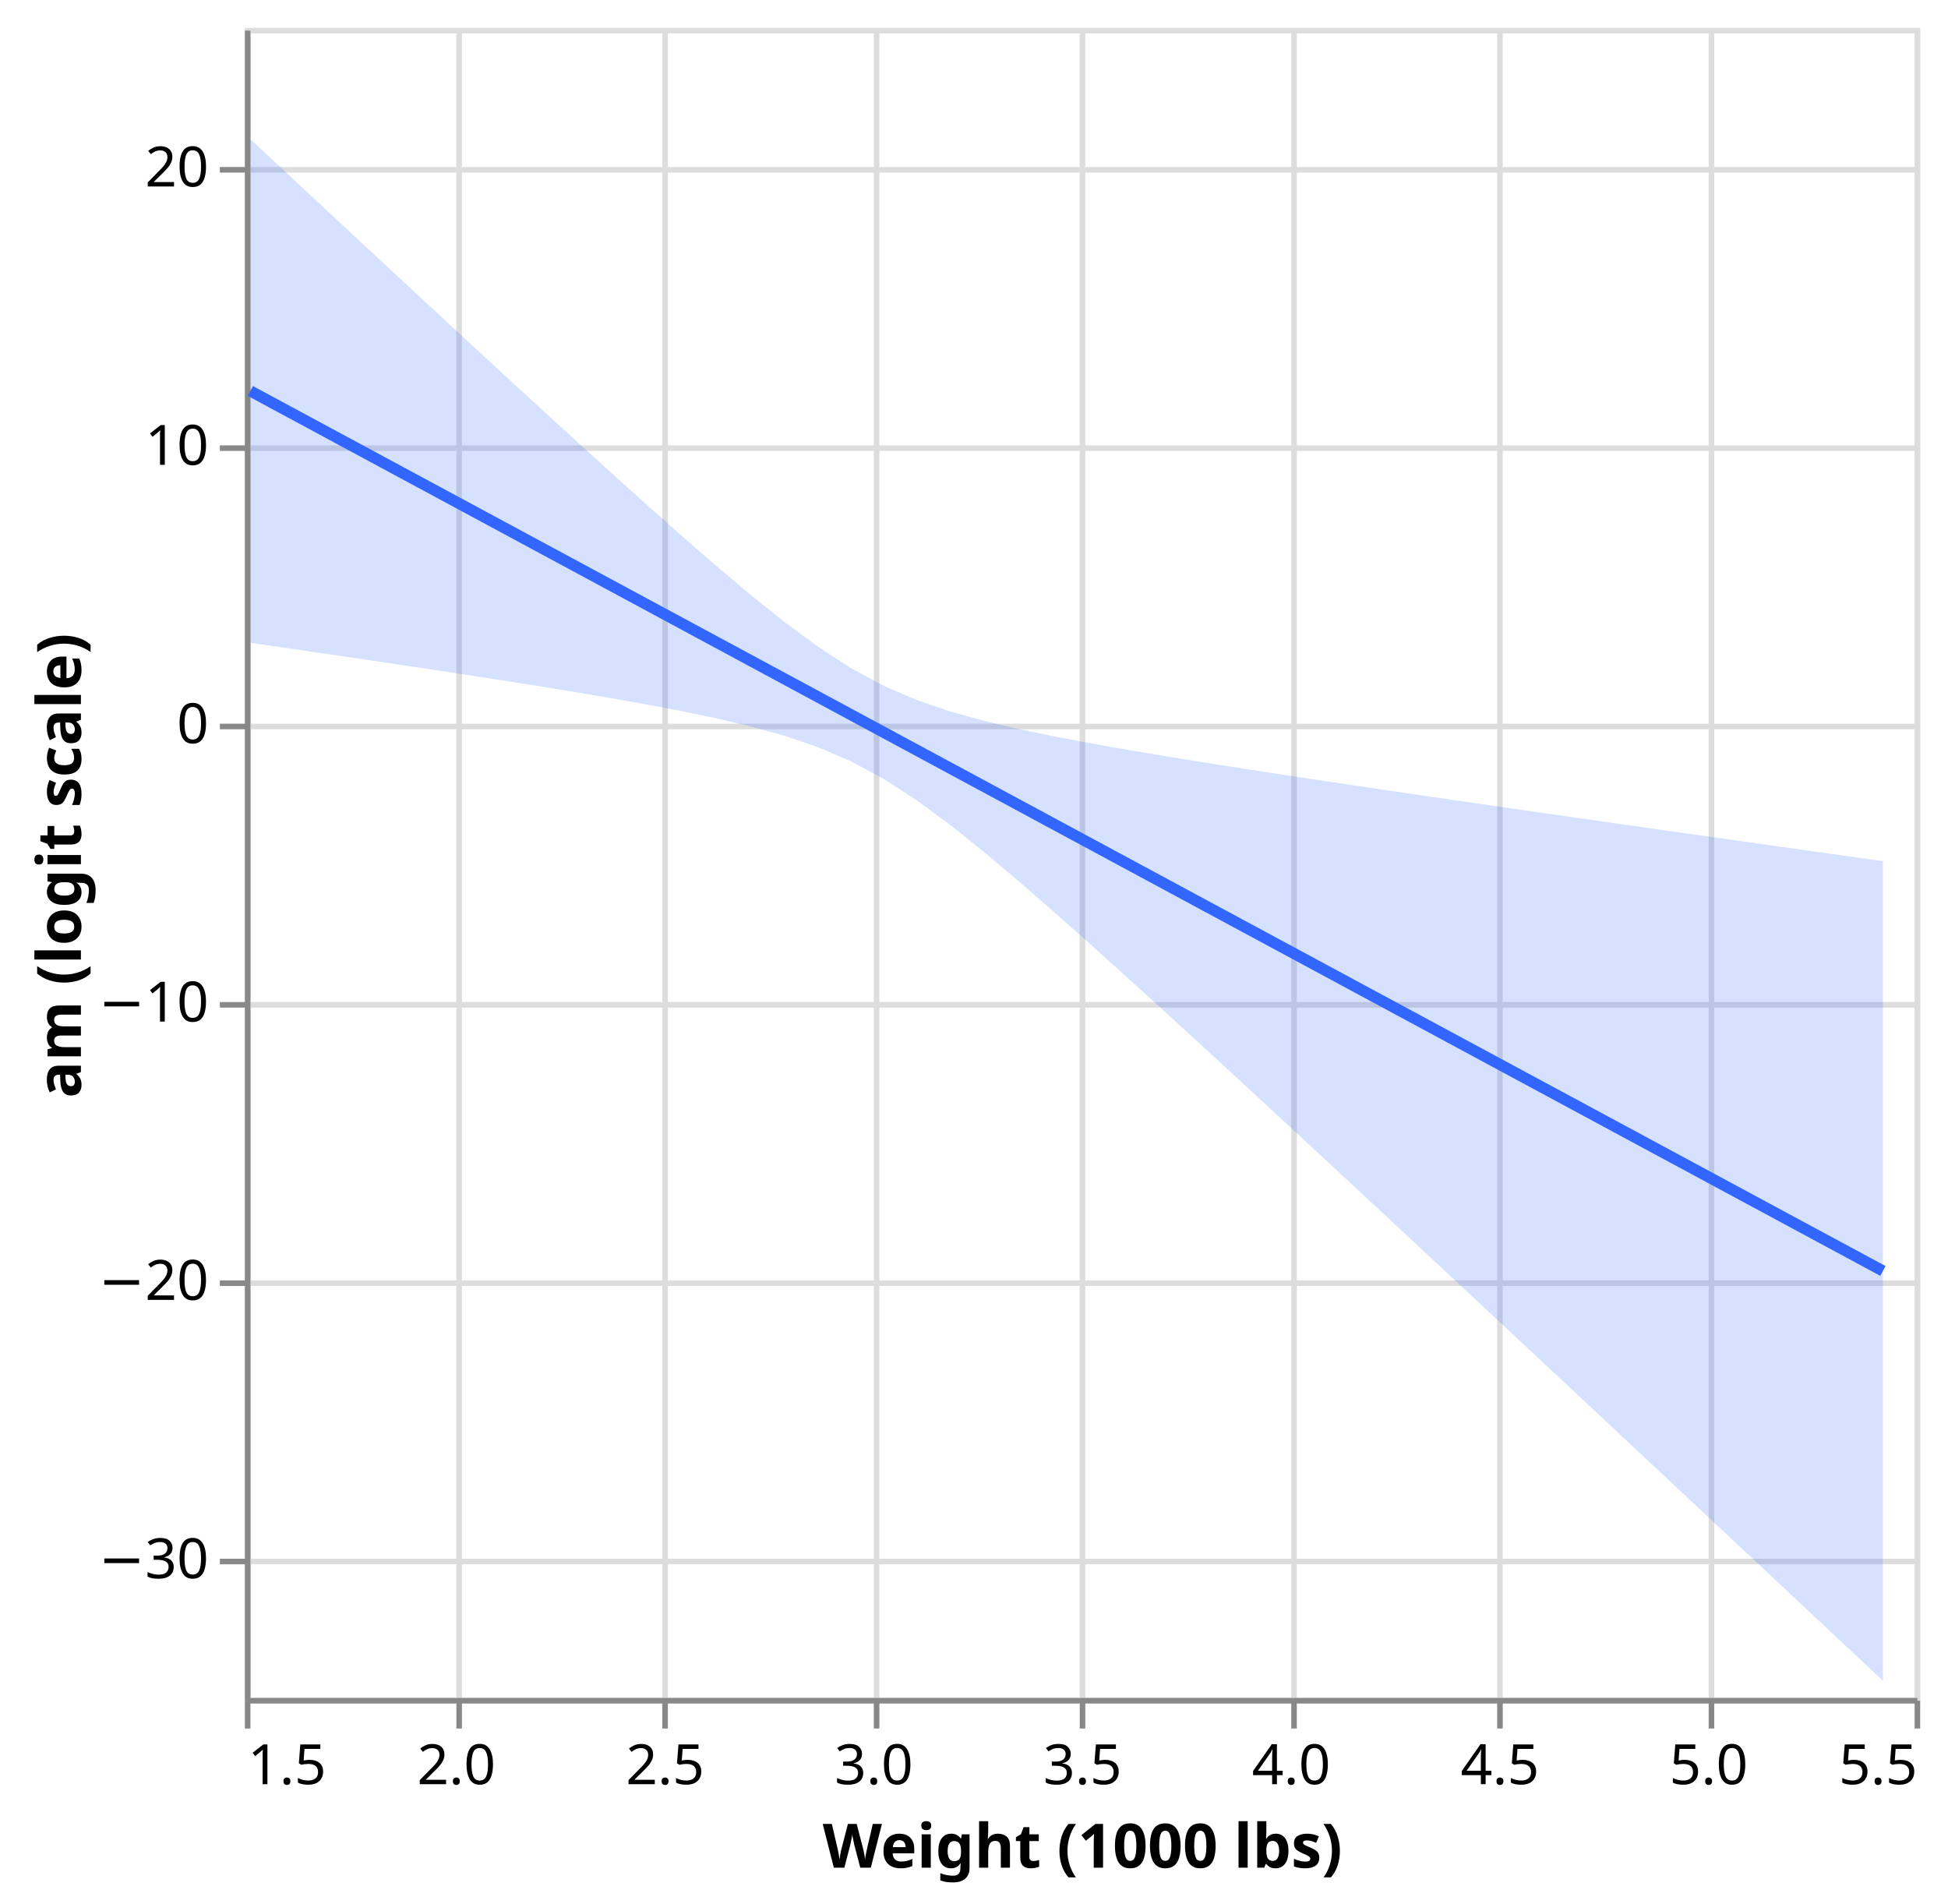
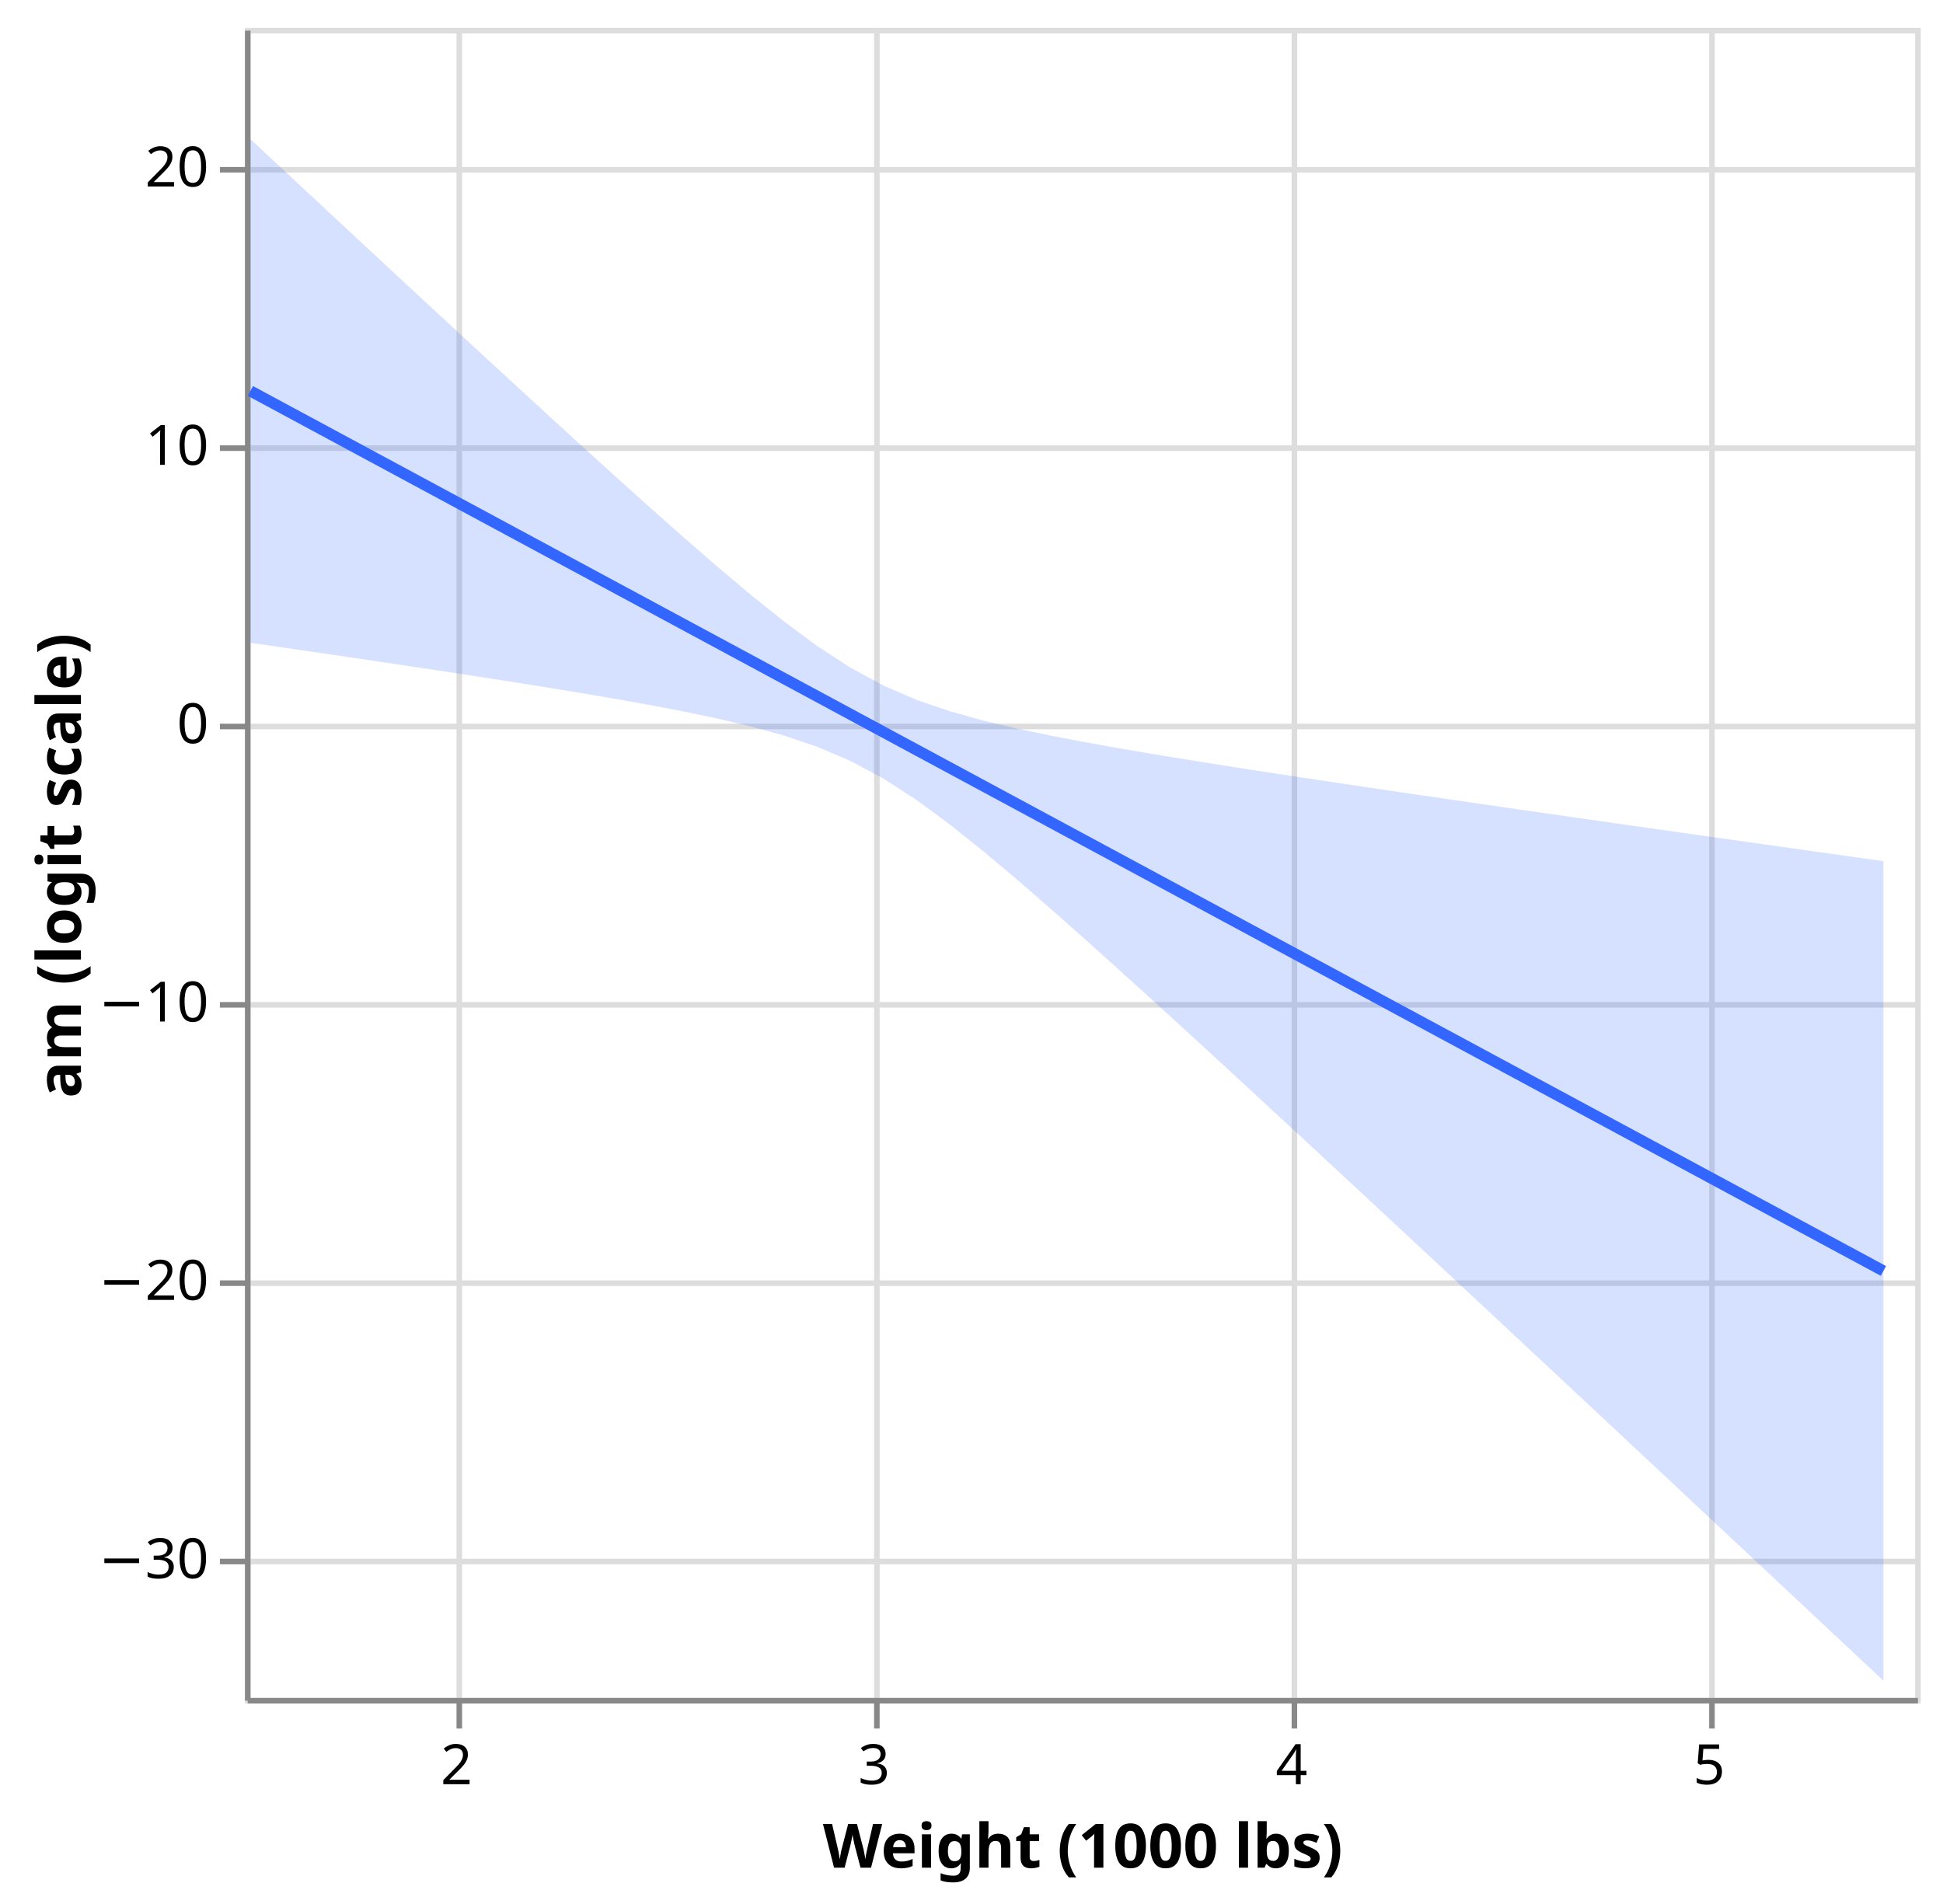
- <svg xmlns="http://www.w3.org/2000/svg" version="1.1" class="marks" width="350" height="342" viewBox="0 0 350 342">
-   <rect width="350" height="342" fill="white" />
+ <svg xmlns="http://www.w3.org/2000/svg" version="1.1" class="marks" width="349" height="342" viewBox="0 0 349 342">
+   <rect width="349" height="342" fill="white" />
  <g fill="none" stroke-miterlimit="10" transform="translate(44,5)">
    <g class="mark-group role-frame root" role="graphics-object" aria-roledescription="group mark container">
      <g transform="translate(0,0)">
        <path class="background" aria-hidden="true" d="M0.5,0.5h300v300h-300Z" stroke="#ddd" />
        <g>
          <g class="mark-group role-axis" aria-hidden="true">
            <g transform="translate(0.5,300.5)">
              <path class="background" aria-hidden="true" d="M0,0h0v0h0Z" pointer-events="none" />
              <g>
                <g class="mark-rule role-axis-grid" pointer-events="none">
-                   <line transform="translate(0,-300)" x2="0" y2="300" stroke="#ddd" stroke-width="1" opacity="1" />
                  <line transform="translate(38,-300)" x2="0" y2="300" stroke="#ddd" stroke-width="1" opacity="1" />
-                   <line transform="translate(75,-300)" x2="0" y2="300" stroke="#ddd" stroke-width="1" opacity="1" />
                  <line transform="translate(113,-300)" x2="0" y2="300" stroke="#ddd" stroke-width="1" opacity="1" />
-                   <line transform="translate(150,-300)" x2="0" y2="300" stroke="#ddd" stroke-width="1" opacity="1" />
                  <line transform="translate(188,-300)" x2="0" y2="300" stroke="#ddd" stroke-width="1" opacity="1" />
-                   <line transform="translate(225,-300)" x2="0" y2="300" stroke="#ddd" stroke-width="1" opacity="1" />
                  <line transform="translate(263,-300)" x2="0" y2="300" stroke="#ddd" stroke-width="1" opacity="1" />
-                   <line transform="translate(300,-300)" x2="0" y2="300" stroke="#ddd" stroke-width="1" opacity="1" />
                </g>
              </g>
              <path class="foreground" aria-hidden="true" d="" pointer-events="none" display="none" />
            </g>
          </g>
          <g class="mark-group role-axis" aria-hidden="true">
            <g transform="translate(0.5,0.5)">
              <path class="background" aria-hidden="true" d="M0,0h0v0h0Z" pointer-events="none" />
              <g>
                <g class="mark-rule role-axis-grid" pointer-events="none">
                  <line transform="translate(0,275)" x2="300" y2="0" stroke="#ddd" stroke-width="1" opacity="1" />
                  <line transform="translate(0,225)" x2="300" y2="0" stroke="#ddd" stroke-width="1" opacity="1" />
                  <line transform="translate(0,175)" x2="300" y2="0" stroke="#ddd" stroke-width="1" opacity="1" />
                  <line transform="translate(0,125)" x2="300" y2="0" stroke="#ddd" stroke-width="1" opacity="1" />
                  <line transform="translate(0,75)" x2="300" y2="0" stroke="#ddd" stroke-width="1" opacity="1" />
                  <line transform="translate(0,25)" x2="300" y2="0" stroke="#ddd" stroke-width="1" opacity="1" />
                </g>
              </g>
              <path class="foreground" aria-hidden="true" d="" pointer-events="none" display="none" />
            </g>
          </g>
          <g class="mark-group role-axis" role="graphics-symbol" aria-roledescription="axis" aria-label="X-axis titled 'Weight (1000 lbs)' for a linear scale with values from 2 to 6">
            <g transform="translate(0.5,300.5)">
              <path class="background" aria-hidden="true" d="M0,0h0v0h0Z" pointer-events="none" />
              <g>
                <g class="mark-rule role-axis-tick" pointer-events="none">
-                   <line transform="translate(0,0)" x2="0" y2="5" stroke="#888" stroke-width="1" opacity="1" />
                  <line transform="translate(38,0)" x2="0" y2="5" stroke="#888" stroke-width="1" opacity="1" />
-                   <line transform="translate(75,0)" x2="0" y2="5" stroke="#888" stroke-width="1" opacity="1" />
                  <line transform="translate(113,0)" x2="0" y2="5" stroke="#888" stroke-width="1" opacity="1" />
-                   <line transform="translate(150,0)" x2="0" y2="5" stroke="#888" stroke-width="1" opacity="1" />
                  <line transform="translate(188,0)" x2="0" y2="5" stroke="#888" stroke-width="1" opacity="1" />
-                   <line transform="translate(225,0)" x2="0" y2="5" stroke="#888" stroke-width="1" opacity="1" />
                  <line transform="translate(263,0)" x2="0" y2="5" stroke="#888" stroke-width="1" opacity="1" />
-                   <line transform="translate(300,0)" x2="0" y2="5" stroke="#888" stroke-width="1" opacity="1" />
                </g>
                <g class="mark-text role-axis-label" pointer-events="none">
-                   <text text-anchor="start" transform="translate(0,15)" font-family="sans-serif" font-size="10px" fill="#000" opacity="1">1.5</text>
-                   <text text-anchor="middle" transform="translate(37.5,15)" font-family="sans-serif" font-size="10px" fill="#000" opacity="1">2.0</text>
-                   <text text-anchor="middle" transform="translate(75,15)" font-family="sans-serif" font-size="10px" fill="#000" opacity="1">2.5</text>
-                   <text text-anchor="middle" transform="translate(112.5,15)" font-family="sans-serif" font-size="10px" fill="#000" opacity="1">3.0</text>
-                   <text text-anchor="middle" transform="translate(150,15)" font-family="sans-serif" font-size="10px" fill="#000" opacity="1">3.5</text>
-                   <text text-anchor="middle" transform="translate(187.5,15)" font-family="sans-serif" font-size="10px" fill="#000" opacity="1">4.0</text>
-                   <text text-anchor="middle" transform="translate(225,15)" font-family="sans-serif" font-size="10px" fill="#000" opacity="1">4.5</text>
-                   <text text-anchor="middle" transform="translate(262.5,15)" font-family="sans-serif" font-size="10px" fill="#000" opacity="1">5.0</text>
-                   <text text-anchor="end" transform="translate(300,15)" font-family="sans-serif" font-size="10px" fill="#000" opacity="1">5.5</text>
+                   <text text-anchor="middle" transform="translate(37.5,15)" font-family="sans-serif" font-size="10px" fill="#000" opacity="1">2</text>
+                   <text text-anchor="middle" transform="translate(112.5,15)" font-family="sans-serif" font-size="10px" fill="#000" opacity="1">3</text>
+                   <text text-anchor="middle" transform="translate(187.5,15)" font-family="sans-serif" font-size="10px" fill="#000" opacity="1">4</text>
+                   <text text-anchor="middle" transform="translate(262.5,15)" font-family="sans-serif" font-size="10px" fill="#000" opacity="1">5</text>
                </g>
                <g class="mark-rule role-axis-domain" pointer-events="none">
                  <line transform="translate(0,0)" x2="300" y2="0" stroke="#888" stroke-width="1" opacity="1" />
                </g>
                <g class="mark-text role-axis-title" pointer-events="none">
                  <text text-anchor="middle" transform="translate(150,30)" font-family="sans-serif" font-size="11px" font-weight="bold" fill="#000" opacity="1">Weight (1000 lbs)</text>
                </g>
              </g>
              <path class="foreground" aria-hidden="true" d="" pointer-events="none" display="none" />
            </g>
          </g>
          <g class="mark-group role-axis" role="graphics-symbol" aria-roledescription="axis" aria-label="Y-axis titled 'am (logit scale)' for a linear scale with values from −35 to 25">
            <g transform="translate(0.5,0.5)">
              <path class="background" aria-hidden="true" d="M0,0h0v0h0Z" pointer-events="none" />
              <g>
                <g class="mark-rule role-axis-tick" pointer-events="none">
                  <line transform="translate(0,275)" x2="-5" y2="0" stroke="#888" stroke-width="1" opacity="1" />
                  <line transform="translate(0,225)" x2="-5" y2="0" stroke="#888" stroke-width="1" opacity="1" />
                  <line transform="translate(0,175)" x2="-5" y2="0" stroke="#888" stroke-width="1" opacity="1" />
                  <line transform="translate(0,125)" x2="-5" y2="0" stroke="#888" stroke-width="1" opacity="1" />
                  <line transform="translate(0,75)" x2="-5" y2="0" stroke="#888" stroke-width="1" opacity="1" />
                  <line transform="translate(0,25)" x2="-5" y2="0" stroke="#888" stroke-width="1" opacity="1" />
                </g>
                <g class="mark-text role-axis-label" pointer-events="none">
                  <text text-anchor="end" transform="translate(-7,278)" font-family="sans-serif" font-size="10px" fill="#000" opacity="1">−30</text>
                  <text text-anchor="end" transform="translate(-7,228)" font-family="sans-serif" font-size="10px" fill="#000" opacity="1">−20</text>
                  <text text-anchor="end" transform="translate(-7,178)" font-family="sans-serif" font-size="10px" fill="#000" opacity="1">−10</text>
                  <text text-anchor="end" transform="translate(-7,128)" font-family="sans-serif" font-size="10px" fill="#000" opacity="1">0</text>
                  <text text-anchor="end" transform="translate(-7,78)" font-family="sans-serif" font-size="10px" fill="#000" opacity="1">10</text>
                  <text text-anchor="end" transform="translate(-7,28)" font-family="sans-serif" font-size="10px" fill="#000" opacity="1">20</text>
                </g>
                <g class="mark-rule role-axis-domain" pointer-events="none">
                  <line transform="translate(0,300)" x2="0" y2="-300" stroke="#888" stroke-width="1" opacity="1" />
                </g>
                <g class="mark-text role-axis-title" pointer-events="none">
                  <text text-anchor="middle" transform="translate(-27.96289,150) rotate(-90) translate(0,-2)" font-family="sans-serif" font-size="11px" font-weight="bold" fill="#000" opacity="1">am (logit scale)</text>
                </g>
              </g>
              <path class="foreground" aria-hidden="true" d="" pointer-events="none" display="none" />
            </g>
          </g>
          <g class="mark-area role-mark layer_0_marks" role="graphics-object" aria-roledescription="area mark container">
            <path aria-label="Weight (1000 lbs): 1.513; am (logit scale): 2.90702377103; upper: 21.0014632619" role="graphics-symbol" aria-roledescription="area mark" d="M0.975,110.465L6.961,111.333L12.947,112.207L18.934,113.086L24.92,113.973L30.906,114.868L36.892,115.774L42.879,116.693L48.865,117.628L54.851,118.585L60.837,119.569L66.823,120.59L72.81,121.662L78.796,122.806L84.782,124.055L90.768,125.461L96.755,127.109L102.741,129.125L108.727,131.672L114.713,134.879L120.699,138.75L126.686,143.16L132.672,147.947L138.658,152.982L144.644,158.178L150.631,163.481L156.617,168.858L162.603,174.286L168.589,179.752L174.576,185.246L180.562,190.762L186.548,196.294L192.534,201.84L198.52,207.396L204.507,212.961L210.493,218.533L216.479,224.111L222.465,229.694L228.452,235.282L234.438,240.873L240.424,246.467L246.41,252.064L252.396,257.664L258.383,263.266L264.369,268.869L270.355,274.475L276.341,280.082L282.328,285.69L288.314,291.299L294.3,296.91L294.3,149.693L288.314,148.851L282.328,148.009L276.341,147.165L270.355,146.32L264.369,145.473L258.383,144.625L252.396,143.775L246.41,142.922L240.424,142.068L234.438,141.21L228.452,140.349L222.465,139.485L216.479,138.616L210.493,137.742L204.507,136.863L198.52,135.976L192.534,135.08L186.548,134.173L180.562,133.254L174.576,132.317L168.589,131.36L162.603,130.374L156.617,129.35L150.631,128.275L144.644,127.126L138.658,125.87L132.672,124.453L126.686,122.788L120.699,120.746L114.713,118.166L108.727,114.921L102.741,111.015L96.755,106.58L90.768,101.776L84.782,96.73L78.796,91.527L72.81,86.219L66.823,80.839L60.837,75.408L54.851,69.94L48.865,64.445L42.879,58.928L36.892,53.395L30.906,47.849L24.92,42.292L18.934,36.727L12.947,31.155L6.961,25.576L0.975,19.993Z" fill="#3366FF" opacity="0.2" />
          </g>
          <g class="mark-line role-mark layer_1_marks" role="graphics-object" aria-roledescription="line mark container">
            <path aria-label="Weight (1000 lbs): 1.513; am (logit scale): 11.9542435165" role="graphics-symbol" aria-roledescription="line mark" d="M0.975,65.229L6.961,68.455L12.947,71.681L18.934,74.907L24.92,78.133L30.906,81.359L36.892,84.585L42.879,87.811L48.865,91.037L54.851,94.262L60.837,97.488L66.823,100.714L72.81,103.94L78.796,107.166L84.782,110.392L90.768,113.618L96.755,116.844L102.741,120.07L108.727,123.296L114.713,126.522L120.699,129.748L126.686,132.974L132.672,136.2L138.658,139.426L144.644,142.652L150.631,145.878L156.617,149.104L162.603,152.33L168.589,155.556L174.576,158.782L180.562,162.008L186.548,165.234L192.534,168.46L198.52,171.686L204.507,174.912L210.493,178.138L216.479,181.364L222.465,184.59L228.452,187.816L234.438,191.041L240.424,194.267L246.41,197.493L252.396,200.719L258.383,203.945L264.369,207.171L270.355,210.397L276.341,213.623L282.328,216.849L288.314,220.075L294.3,223.301" stroke="#3366FF" stroke-width="2" />
          </g>
        </g>
        <path class="foreground" aria-hidden="true" d="" display="none" />
      </g>
    </g>
  </g>
</svg>
